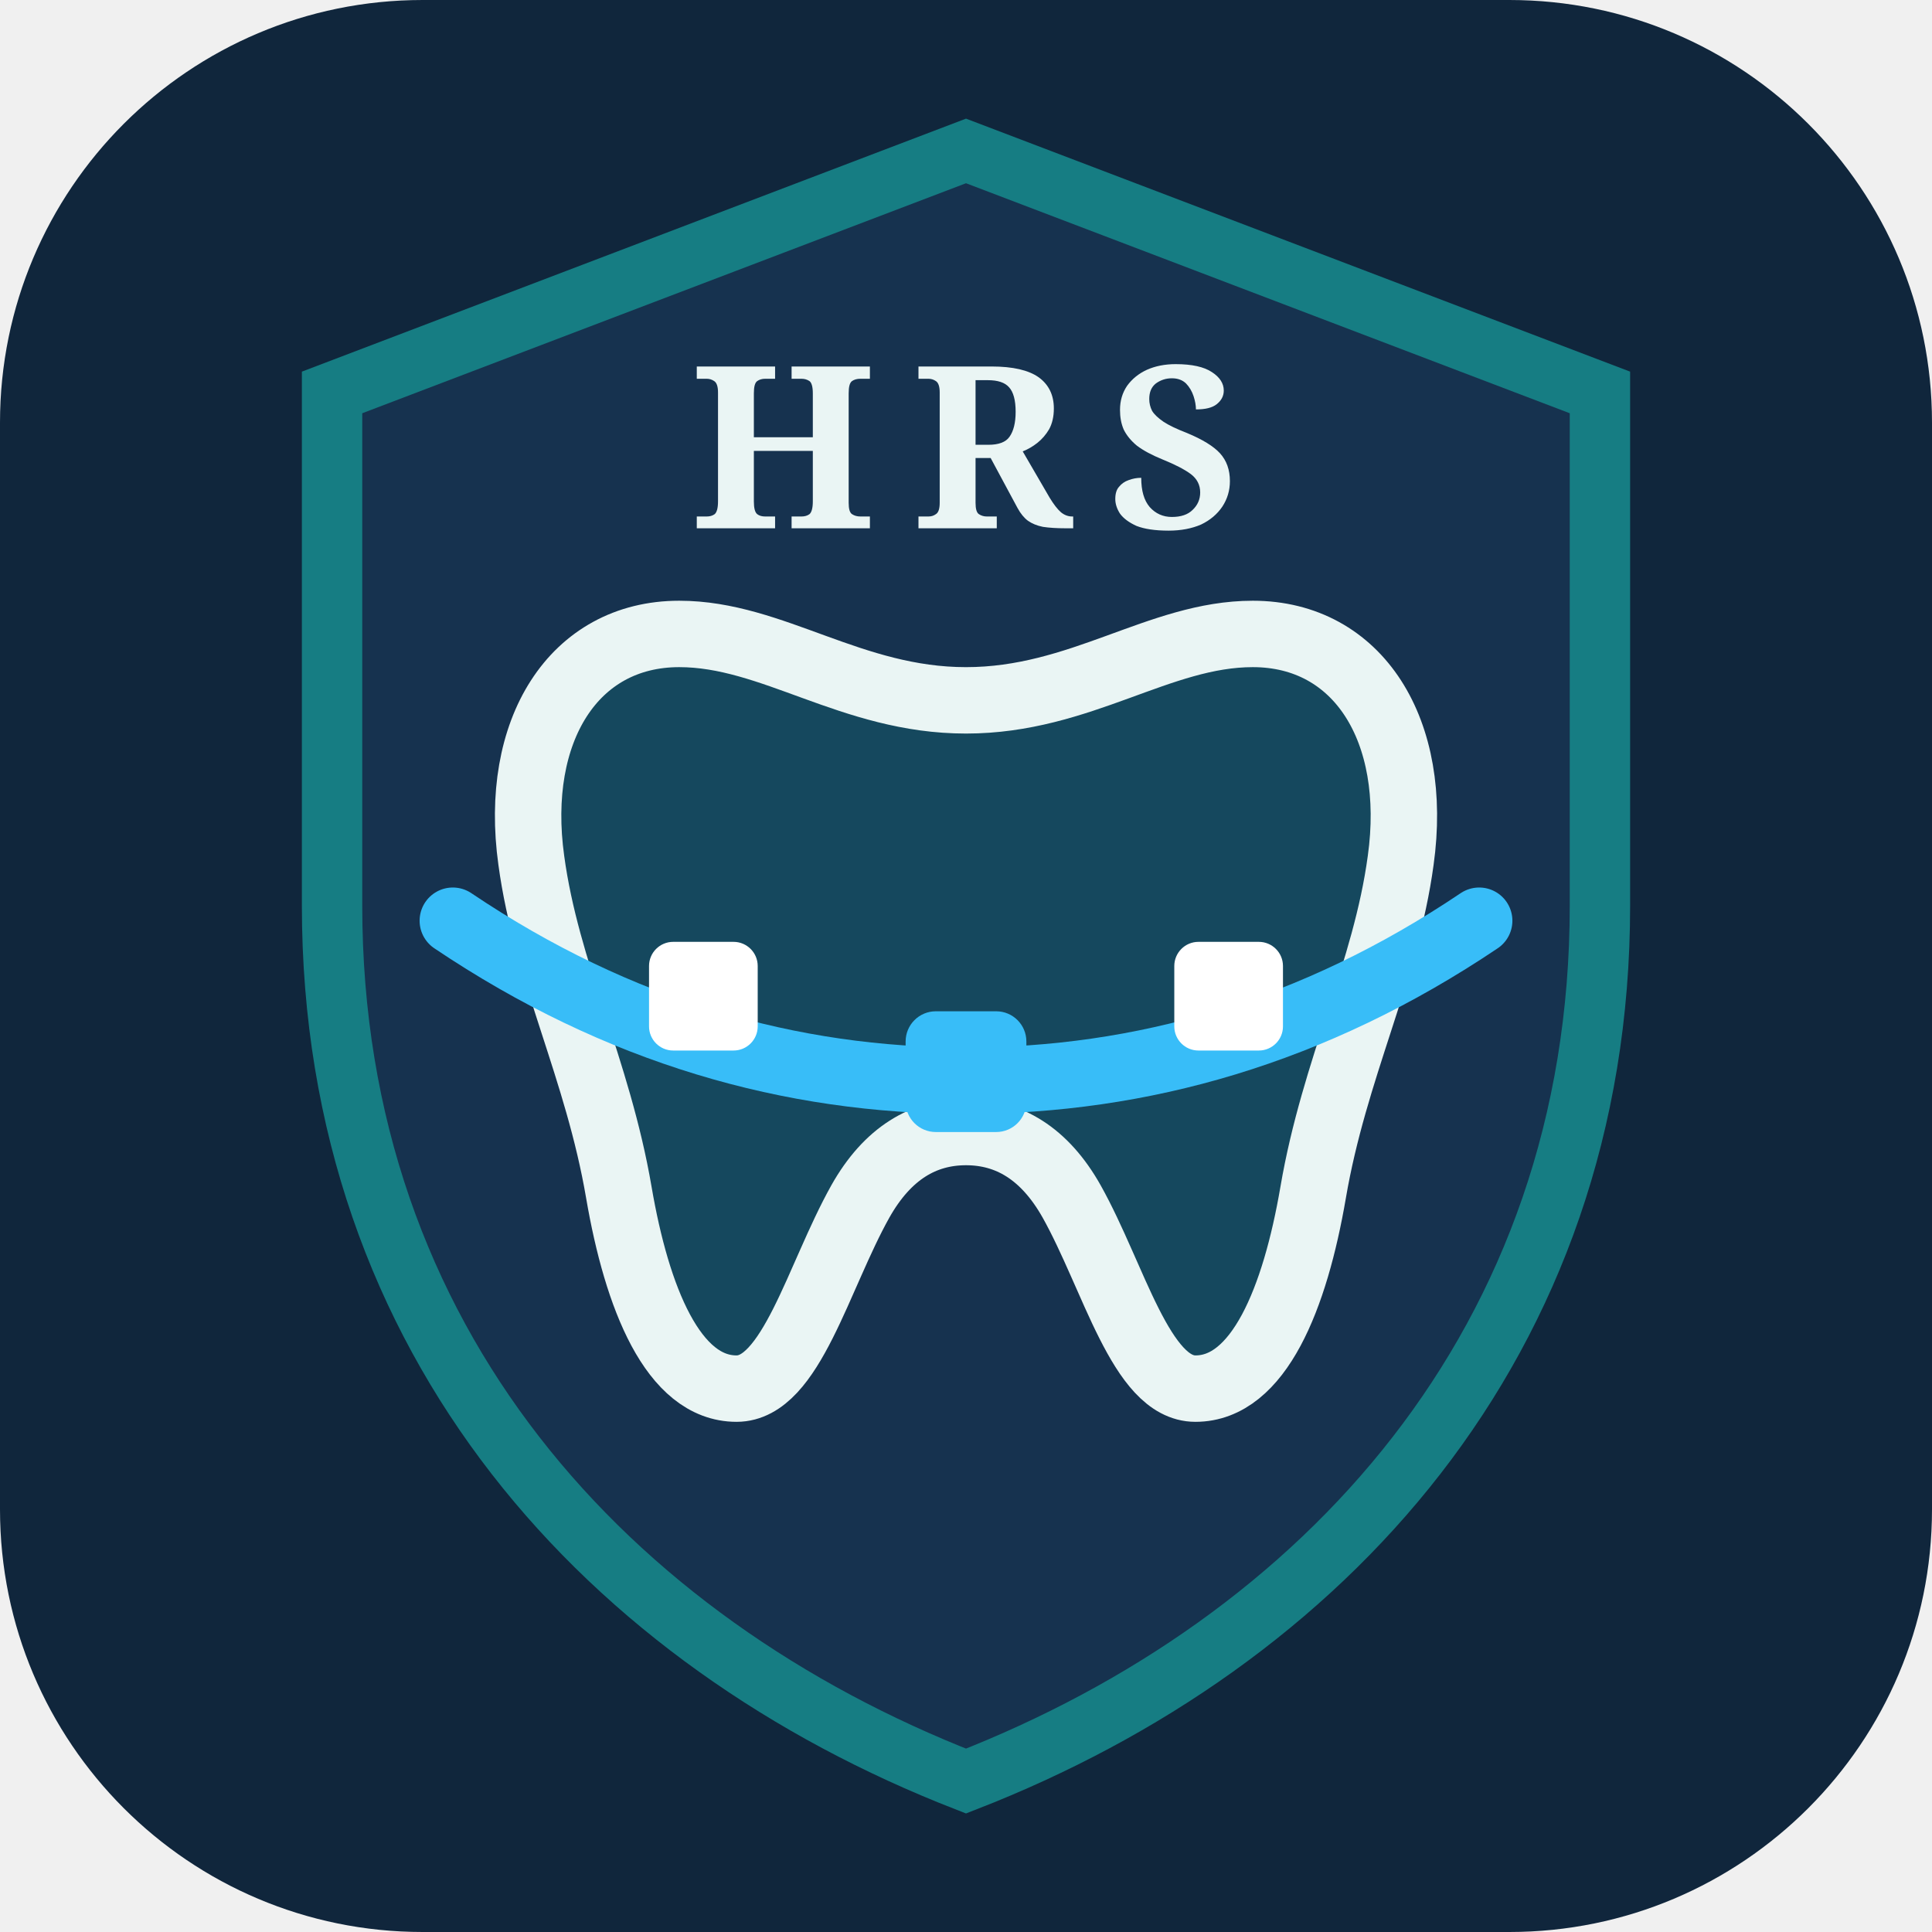
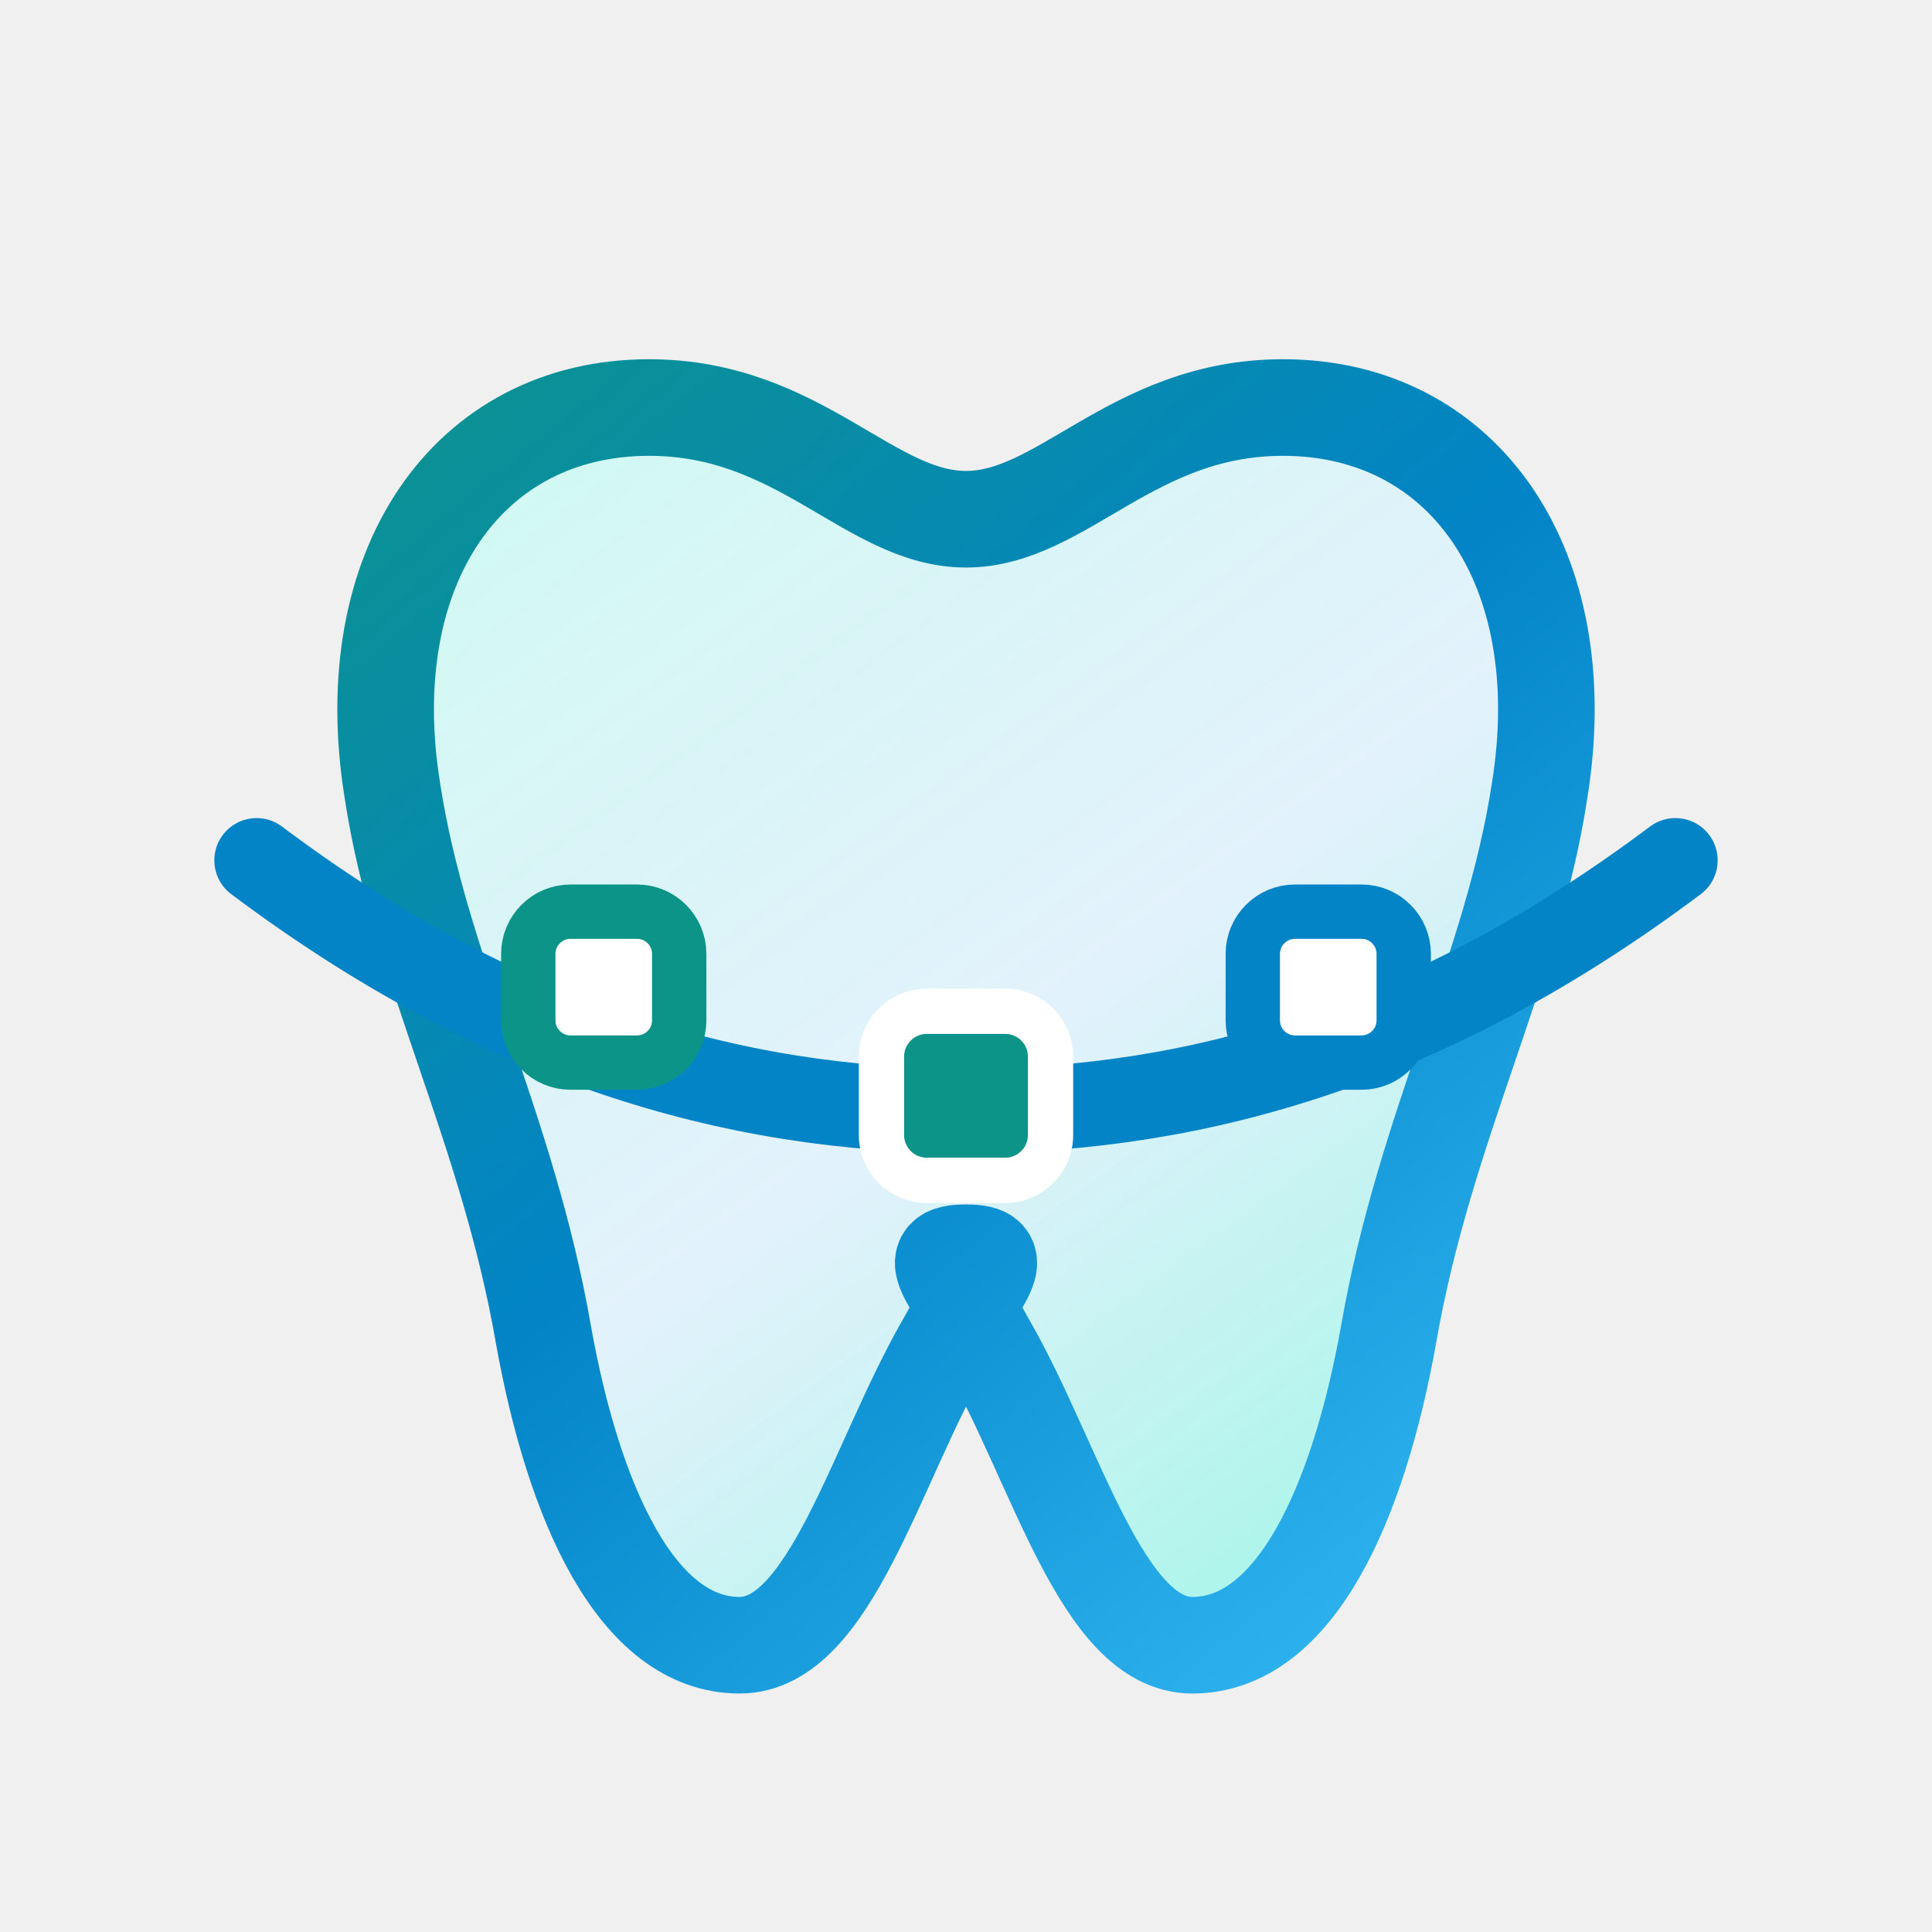
<svg xmlns="http://www.w3.org/2000/svg" viewBox="0 0 64 64" fill="none">
-   <rect width="64" height="64" rx="14" fill="#10263C" />
-   <path d="M32 5L53 13V30C53 44.5 43.8 54.4 32 59C20.2 54.4 11 44.5 11 30V13L32 5Z" stroke="#167D83" stroke-width="2" fill="#16324F" />
-   <path d="M22.5 21C19 21 17 24.2 17.6 28.5C18.1 32.2 19.8 35.4 20.5 39.5C21.1 43 22.3 46 24.4 46C26.2 46 27.1 42.3 28.5 39.8C29.4 38.2 30.6 37.5 32 37.5C33.4 37.5 34.6 38.2 35.5 39.8C36.9 42.3 37.8 46 39.6 46C41.7 46 42.9 43 43.5 39.5C44.2 35.4 45.9 32.2 46.4 28.5C47 24.2 45 21 41.5 21C38.4 21 35.8 23.2 32 23.2C28.2 23.2 25.6 21 22.5 21Z" stroke="#EAF5F4" stroke-width="2.2" stroke-linecap="round" stroke-linejoin="round" fill="#167D83" fill-opacity="0.3" />
-   <path d="M15 30.5C20.5 34.2 26.2 35.8 32 35.8C37.8 35.8 43.5 34.2 49 30.5" stroke="#38BDF8" stroke-width="2.2" stroke-linecap="round" />
-   <rect x="21.5" y="31.2" width="3.6" height="3.6" rx="0.8" fill="#FFFFFF" />
-   <rect x="30" y="33.5" width="4" height="4" rx="1" fill="#38BDF8" />
-   <rect x="38.9" y="31.2" width="3.6" height="3.6" rx="0.8" fill="#FFFFFF" />
-   <text x="32" y="17.5" text-anchor="middle" fill="#EAF5F4" font-family="Georgia, serif" font-weight="700" font-size="7.5" letter-spacing="1.2">HRS</text>
+   <defs>
+     <linearGradient id="tooth3dGrad" x1="12" y1="8" x2="52" y2="56" gradientUnits="userSpaceOnUse">
+       <stop offset="0%" stop-color="#0D9488" />
+       <stop offset="50%" stop-color="#0284C7" />
+       <stop offset="100%" stop-color="#38BDF8" />
+     </linearGradient>
+     <linearGradient id="toothGlassFill" x1="16" y1="10" x2="48" y2="54" gradientUnits="userSpaceOnUse">
+       <stop offset="0%" stop-color="#CCFBF1" stop-opacity="0.95" />
+       <stop offset="55%" stop-color="#E0F2FE" stop-opacity="0.85" />
+       <stop offset="100%" stop-color="#99F6E4" stop-opacity="0.95" />
+     </linearGradient>
+   </defs>
+   <path d="M21.5 13.5C15.5 13.5 11.8 18.8 13 26.2C13.9 32.1 16.8 37.3 18 44.2C19 49.8 21.1 54.5 24.5 54.5C27.5 54.5 29 48.5 31.3 44.5C32.5 42.3 33.5 41.5 32 41.5C30.5 41.5 31.5 42.3 32.7 44.5C35 48.5 36.5 54.5 39.5 54.5C42.9 54.5 45 49.8 46 44.2C47.2 37.3 50.1 32.1 51 26.2C52.2 18.8 48.5 13.5 42.5 13.5C37.5 13.5 35.2 17.2 32 17.2C28.8 17.2 26.5 13.5 21.5 13.5Z" fill="url(#toothGlassFill)" stroke="url(#tooth3dGrad)" stroke-width="3.2" stroke-linecap="round" stroke-linejoin="round" />
+   <path d="M8.5 28.5C16.5 34.5 24.2 36.8 32 36.8C39.8 36.8 47.5 34.5 55.5 28.5" stroke="#0284C7" stroke-width="2.8" stroke-linecap="round" />
+   <rect x="17.5" y="30.2" width="5" height="5" rx="1.4" fill="#FFFFFF" stroke="#0D9488" stroke-width="1.8" />
+   <rect x="29.2" y="33.5" width="5.6" height="5.6" rx="1.5" fill="#0D9488" stroke="#FFFFFF" stroke-width="1.5" />
+   <rect x="41.5" y="30.2" width="5" height="5" rx="1.4" fill="#FFFFFF" stroke="#0284C7" stroke-width="1.8" />
</svg>
